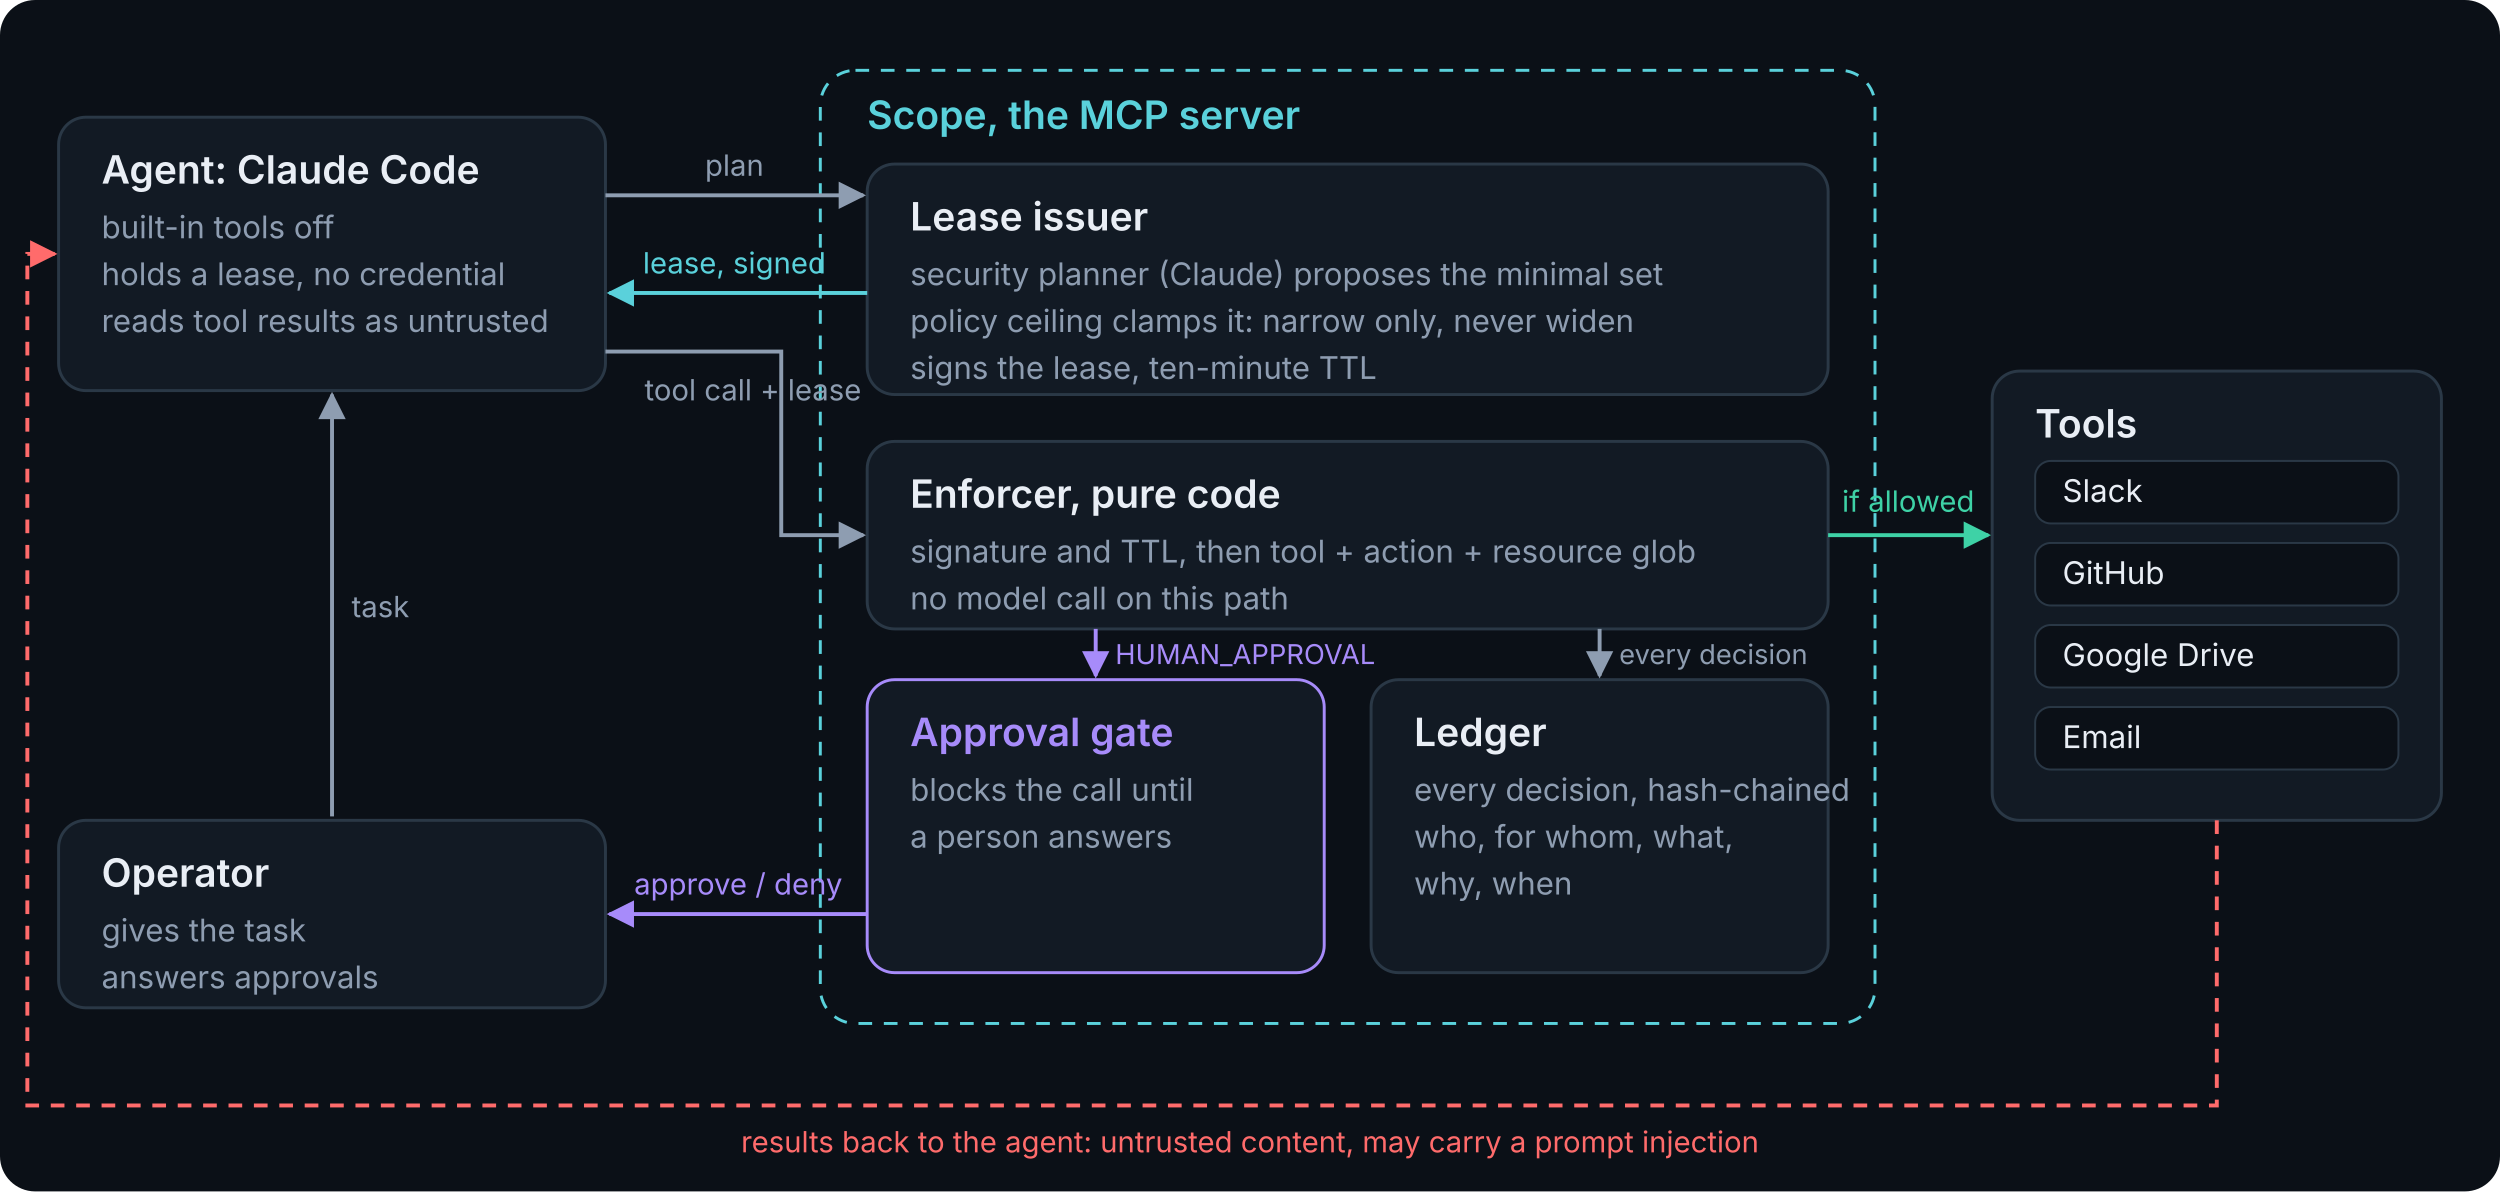
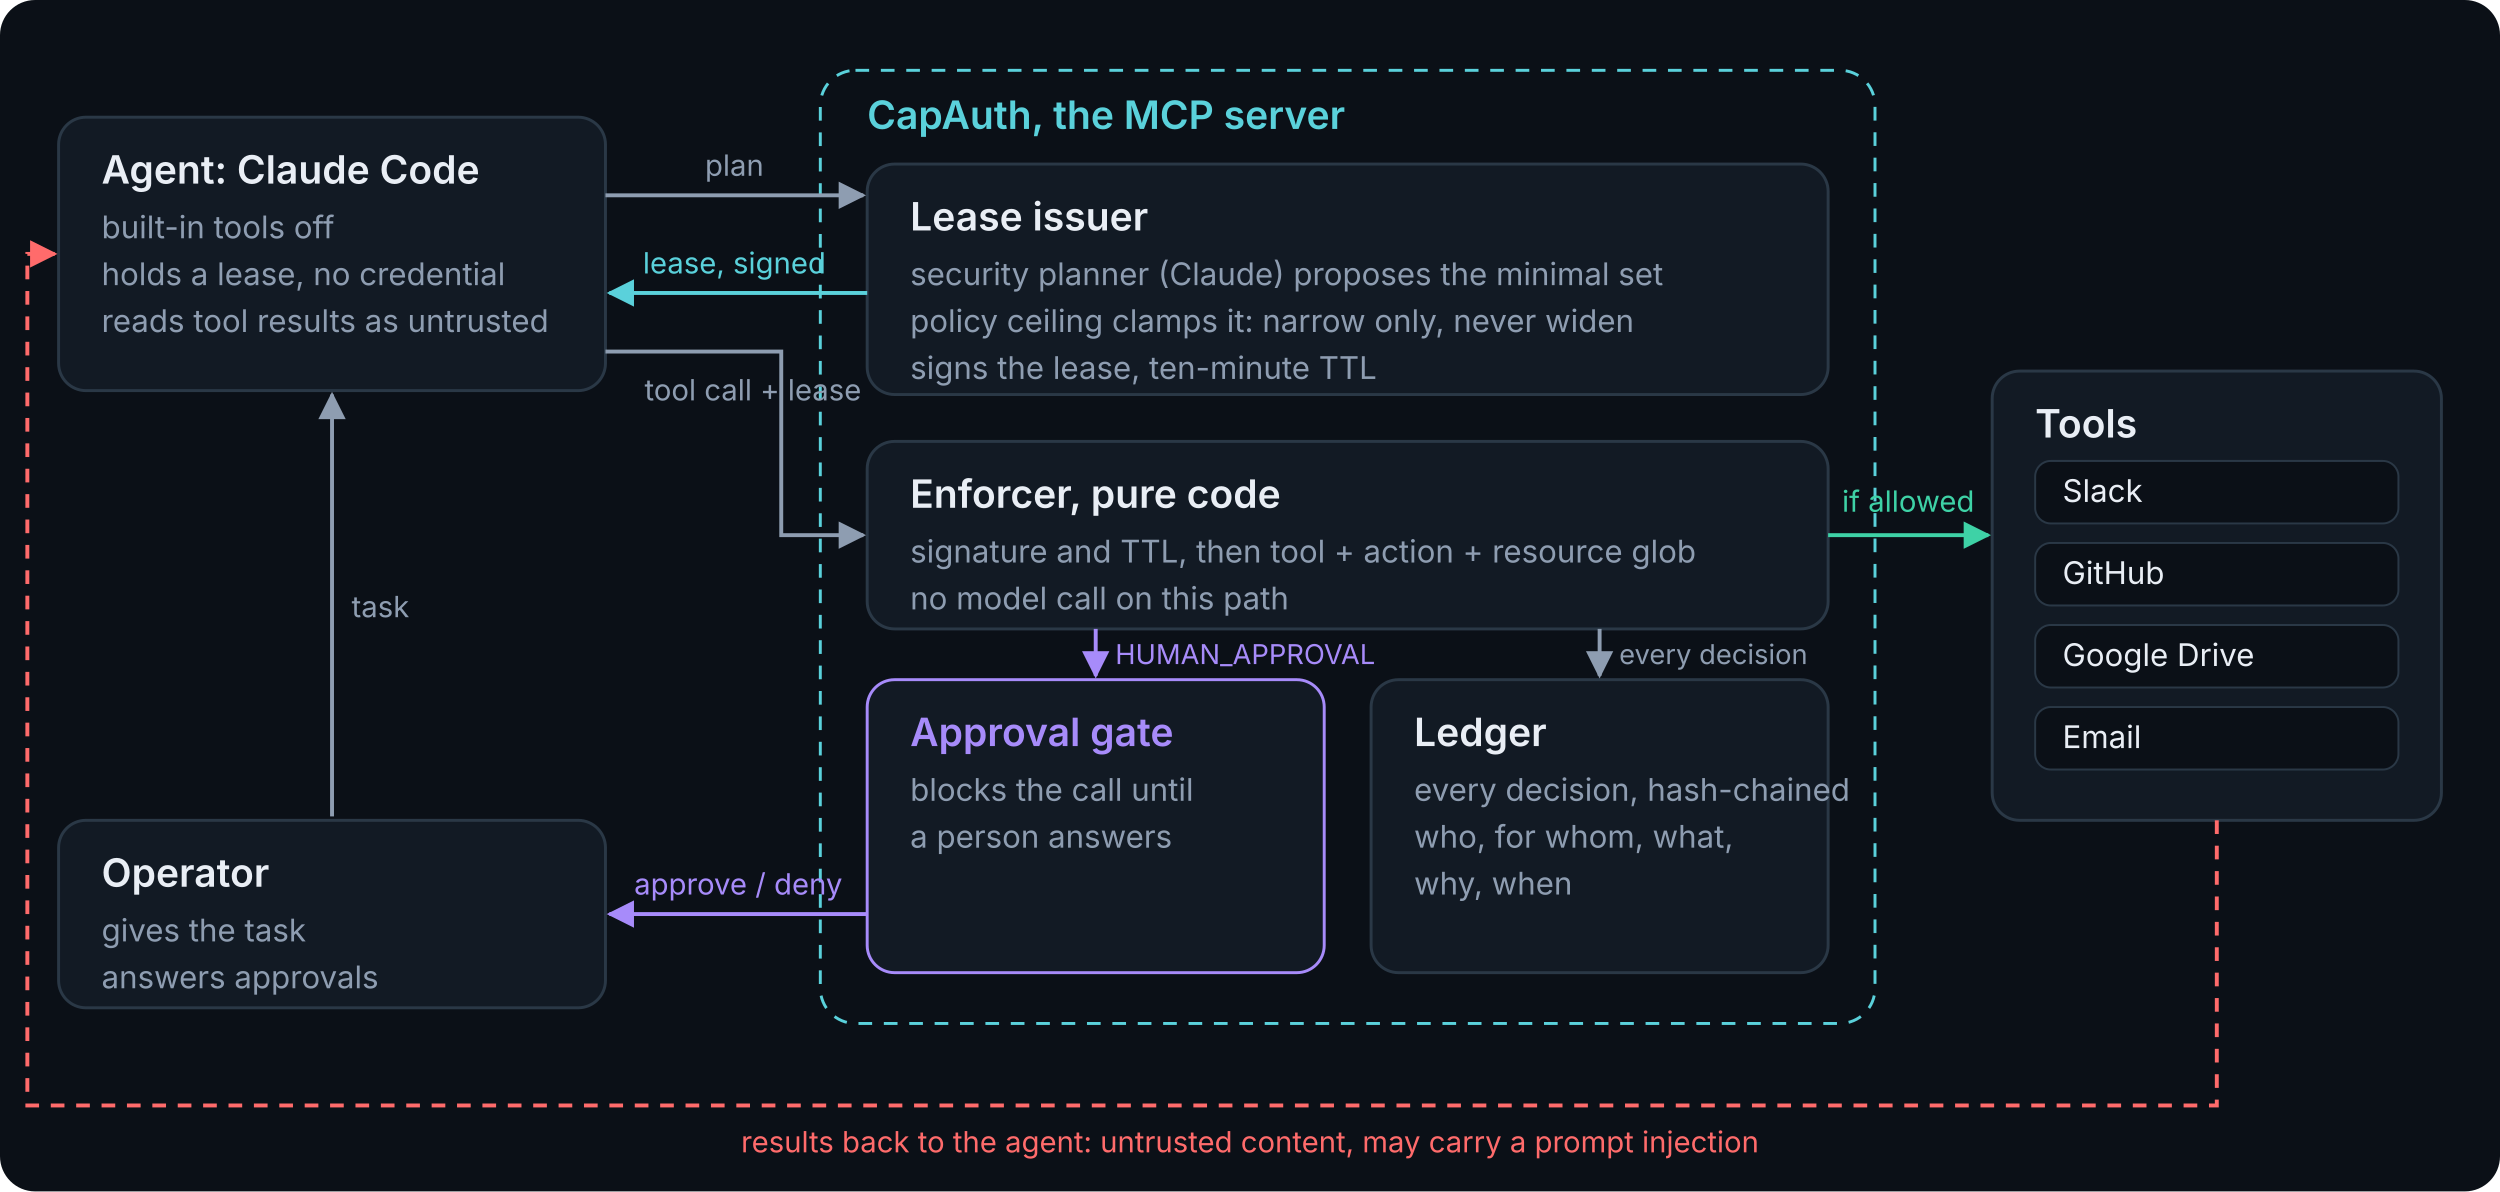
- <svg xmlns="http://www.w3.org/2000/svg" viewBox="0 0 1280 610" role="img" aria-label="Architecture: Claude Code holds a lease and calls tools only through the Scope MCP server. Scope issues the lease from the plan under a policy ceiling, enforces every call in pure code, waits for the operator on sensitive actions, and writes a hash-chained ledger. Allowed calls reach Slack, GitHub, Drive and Email. Results return to the agent as untrusted content.">
+ <svg xmlns="http://www.w3.org/2000/svg" viewBox="0 0 1280 610" role="img" aria-label="Architecture: Claude Code holds a lease and calls tools only through the CapAuth MCP server. CapAuth issues the lease from the plan under a policy ceiling, enforces every call in pure code, waits for the operator on sensitive actions, and writes a hash-chained ledger. Allowed calls reach Slack, GitHub, Drive and Email. Results return to the agent as untrusted content.">
  <defs>
    <marker id="m" viewBox="0 0 10 10" refX="9" refY="5" markerWidth="7" markerHeight="7" orient="auto-start-reverse">
      <path d="M0,0 L10,5 L0,10z" fill="#8E9DB1" />
    </marker>
    <marker id="mg" viewBox="0 0 10 10" refX="9" refY="5" markerWidth="7" markerHeight="7" orient="auto-start-reverse">
      <path d="M0,0 L10,5 L0,10z" fill="#3ED2A6" />
    </marker>
    <marker id="mv" viewBox="0 0 10 10" refX="9" refY="5" markerWidth="7" markerHeight="7" orient="auto-start-reverse">
      <path d="M0,0 L10,5 L0,10z" fill="#A78BFA" />
    </marker>
    <marker id="mr" viewBox="0 0 10 10" refX="9" refY="5" markerWidth="7" markerHeight="7" orient="auto-start-reverse">
      <path d="M0,0 L10,5 L0,10z" fill="#FF6B6B" />
    </marker>
    <marker id="ma" viewBox="0 0 10 10" refX="9" refY="5" markerWidth="7" markerHeight="7" orient="auto-start-reverse">
      <path d="M0,0 L10,5 L0,10z" fill="#F2B44A" />
    </marker>
    <marker id="mc" viewBox="0 0 10 10" refX="9" refY="5" markerWidth="7" markerHeight="7" orient="auto-start-reverse">
      <path d="M0,0 L10,5 L0,10z" fill="#5AD1DB" />
    </marker>
  </defs>
  <rect width="1280" height="610" rx="18" fill="#0B1017" />
  <g font-family="IBM Plex Sans, Inter, system-ui, sans-serif" font-size="18" fill="#E9EEF5">
    <rect x="30" y="60" width="280" height="140" rx="14" fill="#121A24" stroke="#2A3846" stroke-width="1.5" />
    <text x="52" y="94" font-weight="600" font-size="20" fill="#E9EEF5">Agent: Claude Code</text>
    <text x="52" y="122" font-size="16" fill="#8E9DB1">built-in tools off</text>
    <text x="52" y="146" font-size="16" fill="#8E9DB1">holds a lease, no credential</text>
    <text x="52" y="170" font-size="16" fill="#8E9DB1">reads tool results as untrusted</text>
    <rect x="30" y="420" width="280" height="96" rx="14" fill="#121A24" stroke="#2A3846" stroke-width="1.5" />
    <text x="52" y="454" font-weight="600" font-size="20" fill="#E9EEF5">Operator</text>
    <text x="52" y="482" font-size="16" fill="#8E9DB1">gives the task</text>
    <text x="52" y="506" font-size="16" fill="#8E9DB1">answers approvals</text>
    <rect x="420" y="36" width="540" height="488" rx="18" fill="none" stroke="#5AD1DB" stroke-width="1.5" stroke-dasharray="7 6" />
-     <text x="444" y="66" font-weight="600" font-size="20" fill="#5AD1DB">Scope, the MCP server</text>
+     <text x="444" y="66" font-weight="600" font-size="20" fill="#5AD1DB">CapAuth, the MCP server</text>
    <rect x="444" y="84" width="492" height="118" rx="14" fill="#121A24" stroke="#2A3846" stroke-width="1.5" />
    <text x="466" y="118" font-weight="600" font-size="20" fill="#E9EEF5">Lease issuer</text>
    <text x="466" y="146" font-size="16" fill="#8E9DB1">security planner (Claude) proposes the minimal set</text>
    <text x="466" y="170" font-size="16" fill="#8E9DB1">policy ceiling clamps it: narrow only, never widen</text>
    <text x="466" y="194" font-size="16" fill="#8E9DB1">signs the lease, ten-minute TTL</text>
    <rect x="444" y="226" width="492" height="96" rx="14" fill="#121A24" stroke="#2A3846" stroke-width="1.5" />
    <text x="466" y="260" font-weight="600" font-size="20" fill="#E9EEF5">Enforcer, pure code</text>
    <text x="466" y="288" font-size="16" fill="#8E9DB1">signature and TTL, then tool + action + resource glob</text>
    <text x="466" y="312" font-size="16" fill="#8E9DB1">no model call on this path</text>
    <rect x="444" y="348" width="234" height="150" rx="14" fill="#121A24" stroke="#A78BFA" stroke-width="1.5" />
    <text x="466" y="382" font-weight="600" font-size="20" fill="#A78BFA">Approval gate</text>
    <text x="466" y="410" font-size="16" fill="#8E9DB1">blocks the call until</text>
    <text x="466" y="434" font-size="16" fill="#8E9DB1">a person answers</text>
    <rect x="702" y="348" width="234" height="150" rx="14" fill="#121A24" stroke="#2A3846" stroke-width="1.5" />
    <text x="724" y="382" font-weight="600" font-size="20" fill="#E9EEF5">Ledger</text>
    <text x="724" y="410" font-size="16" fill="#8E9DB1">every decision, hash-chained</text>
    <text x="724" y="434" font-size="16" fill="#8E9DB1">who, for whom, what,</text>
    <text x="724" y="458" font-size="16" fill="#8E9DB1">why, when</text>
    <rect x="1020" y="190" width="230" height="230" rx="14" fill="#121A24" stroke="#2A3846" stroke-width="1.5" />
    <text x="1042" y="224" font-weight="600" font-size="20" fill="#E9EEF5">Tools</text>
    <rect x="1042" y="236" width="186" height="32" rx="8" fill="#0B1017" stroke="#2A3846" />
    <text x="1056" y="257" font-size="16">Slack</text>
    <rect x="1042" y="278" width="186" height="32" rx="8" fill="#0B1017" stroke="#2A3846" />
    <text x="1056" y="299" font-size="16">GitHub</text>
    <rect x="1042" y="320" width="186" height="32" rx="8" fill="#0B1017" stroke="#2A3846" />
    <text x="1056" y="341" font-size="16">Google Drive</text>
    <rect x="1042" y="362" width="186" height="32" rx="8" fill="#0B1017" stroke="#2A3846" />
    <text x="1056" y="383" font-size="16">Email</text>
    <polyline points="310,100 442,100" fill="none" stroke="#8E9DB1" stroke-width="2" marker-end="url(#m)" />
    <text x="376" y="90" font-size="15" fill="#8E9DB1" text-anchor="middle">plan</text>
    <polyline points="444,150 312,150" fill="none" stroke="#5AD1DB" stroke-width="2" marker-end="url(#mc)" />
    <text x="376" y="140" font-size="15" fill="#5AD1DB" text-anchor="middle">lease, signed</text>
    <polyline points="310,180 400,180 400,274 442,274" fill="none" stroke="#8E9DB1" stroke-width="2" marker-end="url(#m)" />
    <text x="330" y="205" font-size="15" fill="#8E9DB1" text-anchor="start">tool call + lease</text>
    <polyline points="170,418 170,202" fill="none" stroke="#8E9DB1" stroke-width="2" marker-end="url(#m)" />
    <text x="180" y="316" font-size="15" fill="#8E9DB1" text-anchor="start">task</text>
    <polyline points="444,468 312,468" fill="none" stroke="#A78BFA" stroke-width="2" marker-end="url(#mv)" />
    <text x="378" y="458" font-size="15" fill="#A78BFA" text-anchor="middle">approve / deny</text>
    <polyline points="936,274 1018,274" fill="none" stroke="#3ED2A6" stroke-width="2" marker-end="url(#mg)" />
    <text x="977" y="262" font-size="15" fill="#3ED2A6" text-anchor="middle">if allowed</text>
    <polyline points="561,322 561,346" fill="none" stroke="#A78BFA" stroke-width="2" marker-end="url(#mv)" />
    <text x="571" y="340" font-size="14" fill="#A78BFA" text-anchor="start">HUMAN_APPROVAL</text>
    <polyline points="819,322 819,346" fill="none" stroke="#8E9DB1" stroke-width="2" marker-end="url(#m)" />
    <text x="829" y="340" font-size="14" fill="#8E9DB1" text-anchor="start">every decision</text>
    <polyline points="1135,420 1135,566 14,566 14,130 28,130" fill="none" stroke="#FF6B6B" stroke-width="2" stroke-dasharray="7 6" marker-end="url(#mr)" />
    <text x="640" y="590" font-size="15" fill="#FF6B6B" text-anchor="middle">results back to the agent: untrusted content, may carry a prompt injection</text>
  </g>
</svg>
